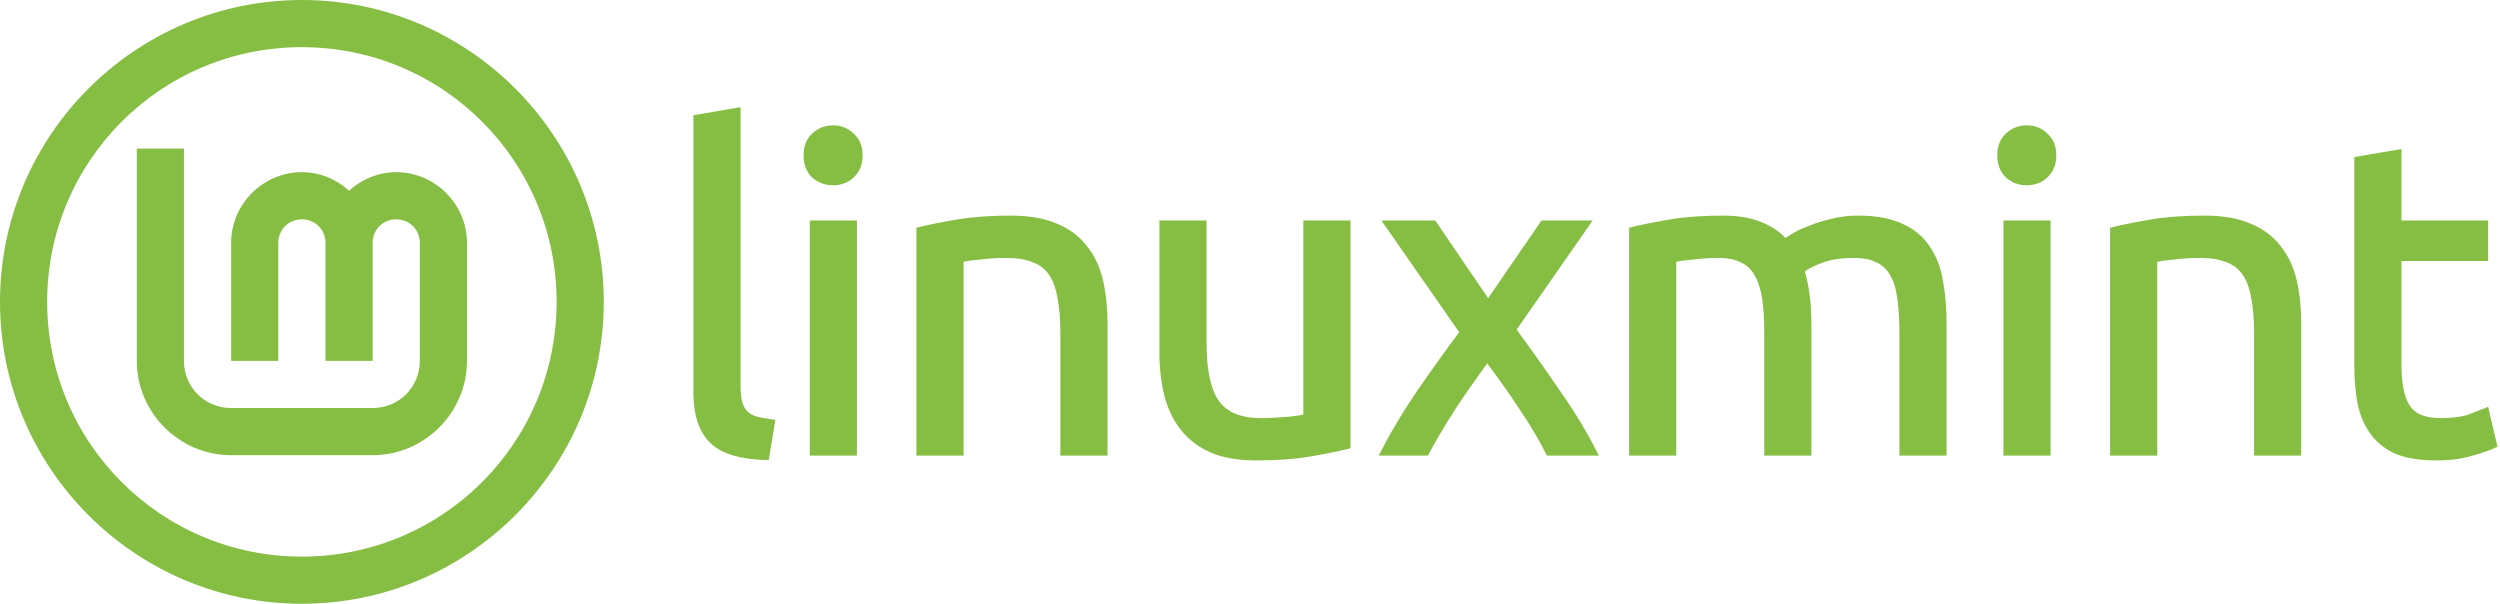
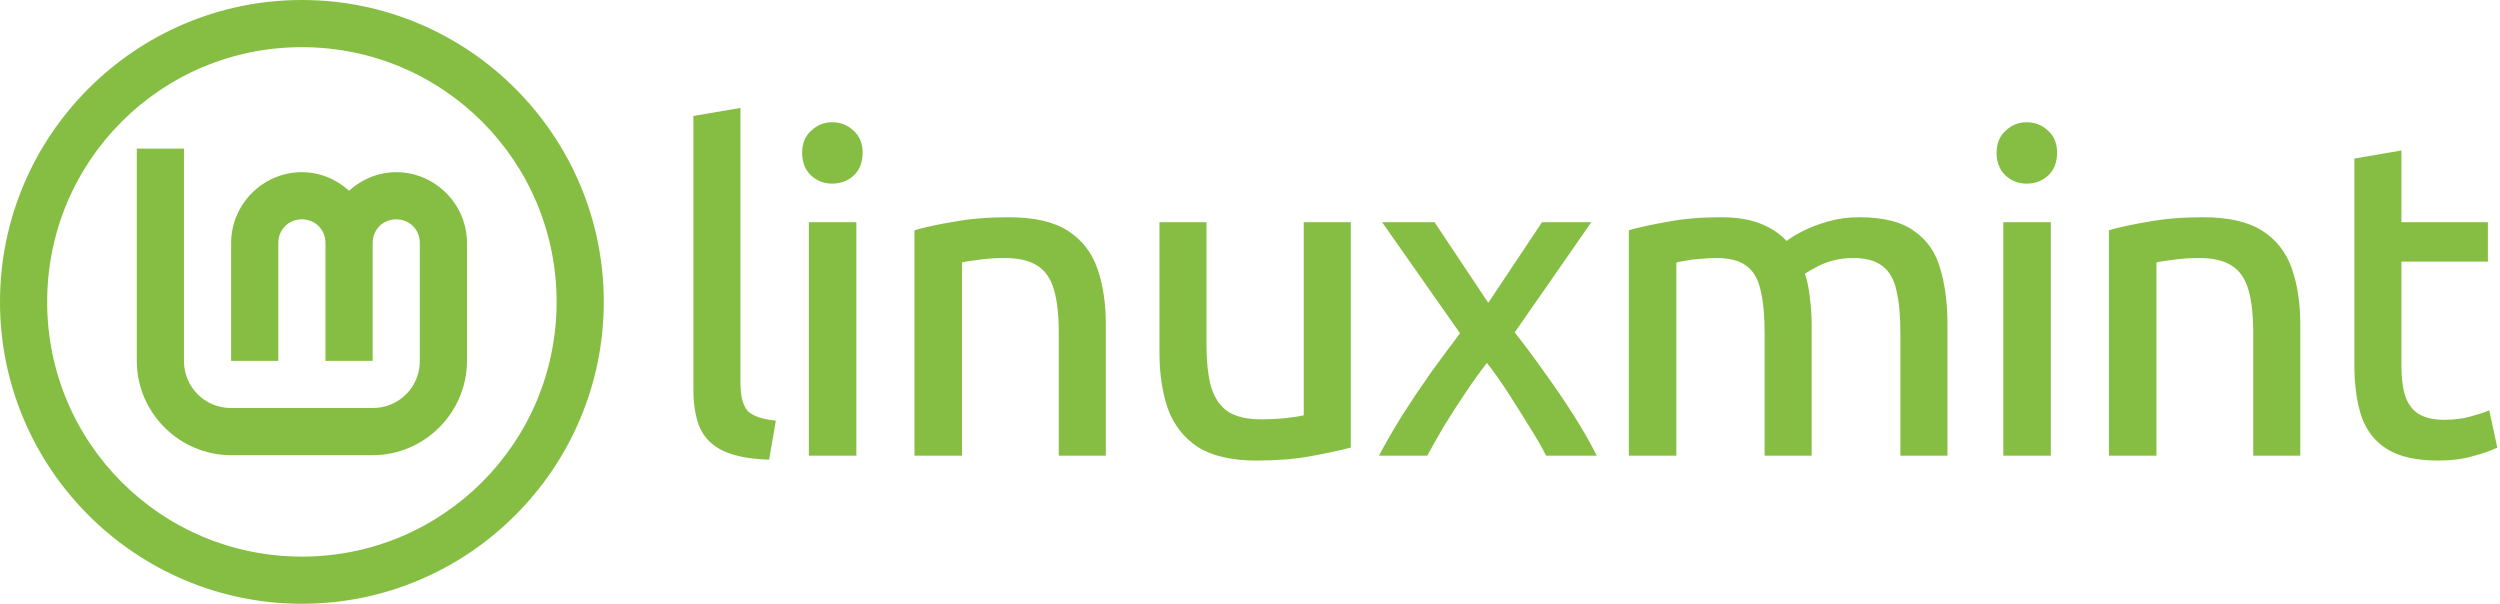
<svg xmlns="http://www.w3.org/2000/svg" width="1060" height="256" viewBox="0 0 1060 256" version="1.1" id="svg5" xml:space="preserve">
  <defs id="defs2" />
-   <g id="name">
-     <path d="m 324.814,193.72 q -16.053,-0.373 -22.773,-6.907 -6.72,-6.533 -6.72,-20.347 V 49.987 l 17.36,-2.987 V 163.667 q 0,4.293 0.747,7.093 0.747,2.8 2.427,4.48 1.68,1.68 4.48,2.613 2.8,0.747 6.907,1.307 z" style="fill:#86be43;fill-opacity:1;stroke:#86be43;stroke-width:2.641;stroke-opacity:1" id="path868" />
-     <path d="M 362.014,191.854 H 344.654 V 94.787 h 17.36 z M 353.24,77.24 q -4.667,0 -8.027,-2.987 -3.173,-3.173 -3.173,-8.4 0,-5.227 3.173,-8.213 3.36,-3.173 8.027,-3.173 4.667,0 7.84,3.173 3.36,2.987 3.36,8.213 0,5.227 -3.36,8.4 -3.173,2.987 -7.84,2.987 z" style="fill:#86be43;fill-opacity:1;stroke:#86be43;stroke-width:2.641;stroke-opacity:1" id="path870" />
-     <path d="m 389.88,97.587 q 5.973,-1.493 15.867,-3.173 9.893,-1.68 22.773,-1.68 11.573,0 19.227,3.36 7.653,3.173 12.133,9.147 4.667,5.787 6.533,14 1.867,8.213 1.867,18.107 v 54.507 h -17.36 v -50.773 q 0,-8.96 -1.307,-15.307 -1.12,-6.347 -3.92,-10.267 -2.8,-3.92 -7.467,-5.6 -4.667,-1.867 -11.573,-1.867 -2.8,0 -5.787,0.187 -2.987,0.187 -5.787,0.56 -2.613,0.187 -4.853,0.56 -2.053,0.373 -2.987,0.56 v 81.947 h -17.36 z" style="fill:#86be43;fill-opacity:1;stroke:#86be43;stroke-width:2.641;stroke-opacity:1" id="path872" />
-     <path d="m 571.307,189.054 q -5.973,1.493 -15.867,3.173 -9.707,1.68 -22.587,1.68 -11.2,0 -18.853,-3.173 -7.653,-3.36 -12.32,-9.333 -4.667,-5.973 -6.72,-14 -2.053,-8.213 -2.053,-18.107 V 94.787 h 17.36 v 50.773 q 0,17.733 5.6,25.387 5.6,7.653 18.853,7.653 2.8,0 5.787,-0.187 2.987,-0.187 5.6,-0.373 2.613,-0.373 4.667,-0.56 2.24,-0.373 3.173,-0.747 V 94.787 h 17.36 z" style="fill:#86be43;fill-opacity:1;stroke:#86be43;stroke-width:2.641;stroke-opacity:1" id="path874" />
-     <path d="m 656.727,191.854 q -2.053,-4.107 -5.04,-9.147 -2.987,-5.04 -6.533,-10.267 -3.547,-5.413 -7.28,-10.64 -3.733,-5.227 -7.28,-9.893 -3.547,4.667 -7.28,10.08 -3.733,5.227 -7.28,10.64 -3.36,5.227 -6.347,10.267 -2.987,5.04 -5.04,8.96 h -17.92 q 6.533,-12.693 15.493,-25.76 9.147,-13.253 18.107,-25.2 L 588.22,94.787 h 19.6 l 23.147,33.973 23.333,-33.973 h 18.48 l -31.36,44.987 q 8.96,12.133 18.293,25.76 9.52,13.44 16.053,26.32 z" style="fill:#86be43;fill-opacity:1;stroke:#86be43;stroke-width:2.641;stroke-opacity:1" id="path876" />
-     <path d="m 692.06,97.587 q 5.973,-1.493 15.68,-3.173 9.893,-1.68 22.773,-1.68 9.333,0 15.68,2.613 6.347,2.427 10.64,7.28 1.307,-0.933 4.107,-2.613 2.8,-1.68 6.907,-3.173 4.107,-1.68 9.147,-2.8 5.04,-1.307 10.827,-1.307 11.2,0 18.293,3.36 7.093,3.173 11.013,9.147 4.107,5.973 5.413,14.187 1.493,8.213 1.493,17.92 v 54.507 h -17.36 v -50.773 q 0,-8.587 -0.933,-14.747 -0.747,-6.16 -3.173,-10.267 -2.24,-4.107 -6.347,-5.973 -3.92,-2.053 -10.267,-2.053 -8.773,0 -14.56,2.427 -5.6,2.24 -7.653,4.107 1.493,4.853 2.24,10.64 0.747,5.787 0.747,12.133 v 54.507 h -17.36 v -50.773 q 0,-8.587 -0.933,-14.747 -0.933,-6.16 -3.36,-10.267 -2.24,-4.107 -6.347,-5.973 -3.92,-2.053 -10.08,-2.053 -2.613,0 -5.6,0.187 -2.987,0.187 -5.787,0.56 -2.613,0.187 -4.853,0.56 -2.24,0.373 -2.987,0.56 v 81.947 h -17.36 z" style="fill:#86be43;fill-opacity:1;stroke:#86be43;stroke-width:2.641;stroke-opacity:1" id="path878" />
-     <path d="M 868.14,191.854 H 850.78 V 94.787 h 17.36 z M 859.367,77.24 q -4.667,0 -8.027,-2.987 -3.173,-3.173 -3.173,-8.4 0,-5.227 3.173,-8.213 3.36,-3.173 8.027,-3.173 4.667,0 7.84,3.173 3.36,2.987 3.36,8.213 0,5.227 -3.36,8.4 -3.173,2.987 -7.84,2.987 z" style="fill:#86be43;fill-opacity:1;stroke:#86be43;stroke-width:2.641;stroke-opacity:1" id="path880" />
-     <path d="m 896.007,97.587 q 5.973,-1.493 15.867,-3.173 9.893,-1.68 22.773,-1.68 11.573,0 19.227,3.36 7.653,3.173 12.133,9.147 4.667,5.787 6.533,14 1.867,8.213 1.867,18.107 v 54.507 h -17.36 v -50.773 q 0,-8.96 -1.307,-15.307 -1.12,-6.347 -3.92,-10.267 -2.8,-3.92 -7.467,-5.6 -4.667,-1.867 -11.573,-1.867 -2.8,0 -5.787,0.187 -2.987,0.187 -5.787,0.56 -2.613,0.187 -4.853,0.56 -2.053,0.373 -2.987,0.56 v 81.947 h -17.36 z" style="fill:#86be43;fill-opacity:1;stroke:#86be43;stroke-width:2.641;stroke-opacity:1" id="path882" />
-     <path d="m 1016.894,94.787 h 36.773 v 14.56 h -36.773 v 44.8 q 0,7.28 1.12,12.133 1.12,4.667 3.36,7.467 2.24,2.613 5.6,3.733 3.36,1.12 7.84,1.12 7.84,0 12.507,-1.68 4.853,-1.867 6.72,-2.613 l 3.36,14.373 q -2.613,1.307 -9.147,3.173 -6.533,2.053 -14.933,2.053 -9.893,0 -16.427,-2.427 -6.347,-2.613 -10.267,-7.653 -3.92,-5.04 -5.6,-12.32 -1.493,-7.467 -1.493,-17.173 V 67.72 l 17.36,-2.987 z" style="fill:#86be43;fill-opacity:1;stroke:#86be43;stroke-width:2.641;stroke-opacity:1" id="path884" />
+   <g id="layer2" style="display:inline">
+     <path id="name" style="font-size:190px;font-family:Ubuntu;-inkscape-font-specification:'Ubuntu, @wght=540,wdth=99.9';font-variation-settings:'wdth' 99.9, 'wght' 540;letter-spacing:-5px;display:inline;fill:#86be43;fill-opacity:1;stroke:none;stroke-width:0" d="m 1033.779,195.28 q -13.68,0 -21.47,-4.75 -7.79,-4.75 -11.02,-13.87 -3.04,-9.12 -3.04,-22.23 V 67.22 l 19.95,-3.42 v 30.4 h 36.67 V 110.92 h -36.67 V 155 q 0,8.55 1.9,13.68 2.09,5.13 6.08,7.22 3.99,2.09 10.07,2.09 6.27,0 11.02,-1.33 4.94,-1.33 8.17,-2.66 l 3.42,15.77 q -3.8,1.9 -10.26,3.61 -6.46,1.9 -14.82,1.9 z M 894.189,193.19 V 97.62 q 6.46,-1.9 16.72,-3.61 10.26,-1.9 23.18,-1.9 16.15,0 25.08,5.7 8.93,5.7 12.54,15.96 3.61,10.26 3.61,23.75 v 55.67 h -19.95 v -51.87 q 0,-11.78 -2.09,-18.62 -2.09,-7.03 -7.03,-10.07 -4.94,-3.23 -13.87,-3.23 -5.89,0 -11.02,0.76 -4.94,0.57 -7.03,1.14 v 81.89 z m -44.78,0 V 94.2 h 20.14 V 193.19 Z m 9.88,-115.33 q -5.13,0 -8.93,-3.42 -3.8,-3.61 -3.8,-9.69 0,-5.89 3.8,-9.31 3.8,-3.61 8.93,-3.61 5.32,0 9.12,3.61 3.8,3.42 3.8,9.31 0,6.08 -3.8,9.69 -3.8,3.42 -9.12,3.42 z M 690.629,193.19 V 97.62 q 6.65,-1.9 16.53,-3.61 10.07,-1.9 22.42,-1.9 10.07,0 16.72,2.66 6.84,2.66 11.21,7.41 2.66,-2.09 7.22,-4.37 4.56,-2.28 10.64,-3.99 6.08,-1.71 12.92,-1.71 15.39,0 23.37,5.89 8.17,5.7 11.02,15.96 3.04,10.07 3.04,23.56 v 55.67 h -19.95 v -51.87 q 0,-11.21 -1.71,-18.24 -1.52,-7.03 -5.89,-10.26 -4.37,-3.42 -12.35,-3.42 -4.75,0 -8.93,1.14 -3.99,1.14 -7.03,2.85 -2.85,1.52 -4.56,2.66 1.52,4.56 2.09,10.26 0.76,5.51 0.76,11.59 v 55.29 h -19.95 v -51.87 q 0,-11.21 -1.71,-18.24 -1.52,-7.03 -5.89,-10.26 -4.37,-3.42 -12.73,-3.42 -3.8,0 -7.22,0.38 -3.42,0.19 -5.89,0.76 -2.47,0.38 -3.99,0.76 v 81.89 z m -105.96,0 q 4.37,-8.17 9.88,-17.1 5.7,-8.93 11.97,-17.86 6.46,-8.93 12.54,-16.91 l -33.06,-47.12 h 22.23 l 22.8,34.2 22.8,-34.2 h 20.9 L 642.239,140.94 q 6.46,8.17 12.73,17.1 6.46,8.93 12.16,17.86 5.7,8.93 9.88,17.29 h -21.47 q -2.47,-4.94 -6.65,-11.59 -4.18,-6.84 -8.93,-14.25 -4.75,-7.41 -9.5,-13.49 -4.75,6.08 -9.5,13.3 -4.75,7.03 -8.93,13.87 -3.99,6.84 -6.84,12.16 z m -51.83,2.09 q -15.77,0 -24.89,-5.7 -8.93,-5.89 -12.73,-16.15 -3.61,-10.45 -3.61,-23.94 V 94.2 h 19.95 V 145.88 q 0,11.59 2.09,18.62 2.28,7.03 7.41,10.26 5.13,3.04 13.49,3.04 5.89,0 10.83,-0.57 5.13,-0.57 7.41,-1.14 V 94.2 h 19.95 V 189.77 q -6.46,1.71 -16.72,3.61 -10.26,1.9 -23.18,1.9 z M 387.74,193.19 V 97.62 q 6.46,-1.9 16.72,-3.61 10.26,-1.9 23.18,-1.9 16.15,0 25.08,5.7 8.93,5.7 12.54,15.96 3.61,10.26 3.61,23.75 v 55.67 h -19.95 v -51.87 q 0,-11.78 -2.09,-18.62 -2.09,-7.03 -7.03,-10.07 -4.94,-3.23 -13.87,-3.23 -5.89,0 -11.02,0.76 -4.94,0.57 -7.03,1.14 v 81.89 z m -44.78,0 V 94.2 h 20.14 V 193.19 Z m 9.88,-115.33 q -5.13,0 -8.93,-3.42 -3.8,-3.61 -3.8,-9.69 0,-5.89 3.8,-9.31 3.8,-3.61 8.93,-3.61 5.32,0 9.12,3.61 3.8,3.42 3.8,9.31 0,6.08 -3.8,9.69 -3.8,3.42 -9.12,3.42 z M 326.11,194.9 q -12.16,-0.38 -19.19,-3.61 -7.03,-3.23 -10.07,-9.69 -2.85,-6.46 -2.85,-16.53 V 49.17 l 19.95,-3.42 V 162.22 q 0,8.55 3.04,11.97 3.04,3.23 11.97,4.18 z" />
+     <path id="Lm-path" style="color:#000000;fill:#86be43;fill-opacity:1;stroke:none;stroke-width:0;stroke-dasharray:none" d="m 58,63 v 90 c 0,21.973 18.027,40 40,40 h 60 c 21.973,0 40,-18.027 40,-40 v -50 c 0,-16.45 -13.55,-30 -30,-30 -7.685,0 -14.667,3.037 -20,7.865 C 142.667,76.037 135.685,73 128,73 111.55,73 98,86.55 98,103 v 50 h 20 v -50 c 0,-5.641 4.359,-10 10,-10 5.641,0 10,4.359 10,10 v 50 h 20 v -50 c 0,-5.641 4.359,-10 10,-10 5.641,0 10,4.359 10,10 v 50 c 0,11.164 -8.836,20 -20,20 H 98 C 86.836,173 78,164.164 78,153 V 63 Z M 128,0 C 57.426,0 0,57.426 0,128 0,198.574 57.426,256 128,256 198.574,256 256,198.574 256,128 256,57.426 198.574,0 128,0 Z m 0,20 c 59.765,0 108,48.235 108,108 0,59.765 -48.235,108 -108,108 C 68.235,236 20,187.765 20,128 20,68.235 68.235,20 128,20 Z" />
  </g>
-   <path id="Lm-path" style="color:#000000;fill:#86be43;fill-opacity:1;stroke:none;stroke-width:0;stroke-dasharray:none" d="m 58,63 v 90 c 0,21.973 18.027,40 40,40 h 60 c 21.973,0 40,-18.027 40,-40 v -50 c 0,-16.45 -13.55,-30 -30,-30 -7.685,0 -14.667,3.037 -20,7.865 -5.333,-4.828 -12.315,-7.865 -20,-7.865 -16.45,0 -30,13.55 -30,30 v 50 h 20 v -50 c 0,-5.641 4.359,-10 10,-10 5.641,0 10,4.359 10,10 v 50 h 20 v -50 c 0,-5.641 4.359,-10 10,-10 5.641,0 10,4.359 10,10 v 50 c 0,11.164 -8.836,20 -20,20 h -60 c -11.164,0 -20,-8.836 -20,-20 V 63 Z m 70,-63 C 57.426,0 0,57.426 0,128 c 0,70.574 57.426,128 128,128 70.574,0 128,-57.426 128,-128 0,-70.574 -57.426,-128 -128,-128 z m 0,20 c 59.765,0 108,48.235 108,108 0,59.765 -48.235,108 -108,108 C 68.235,236 20,187.765 20,128 20,68.235 68.235,20 128,20 Z" />
</svg>
